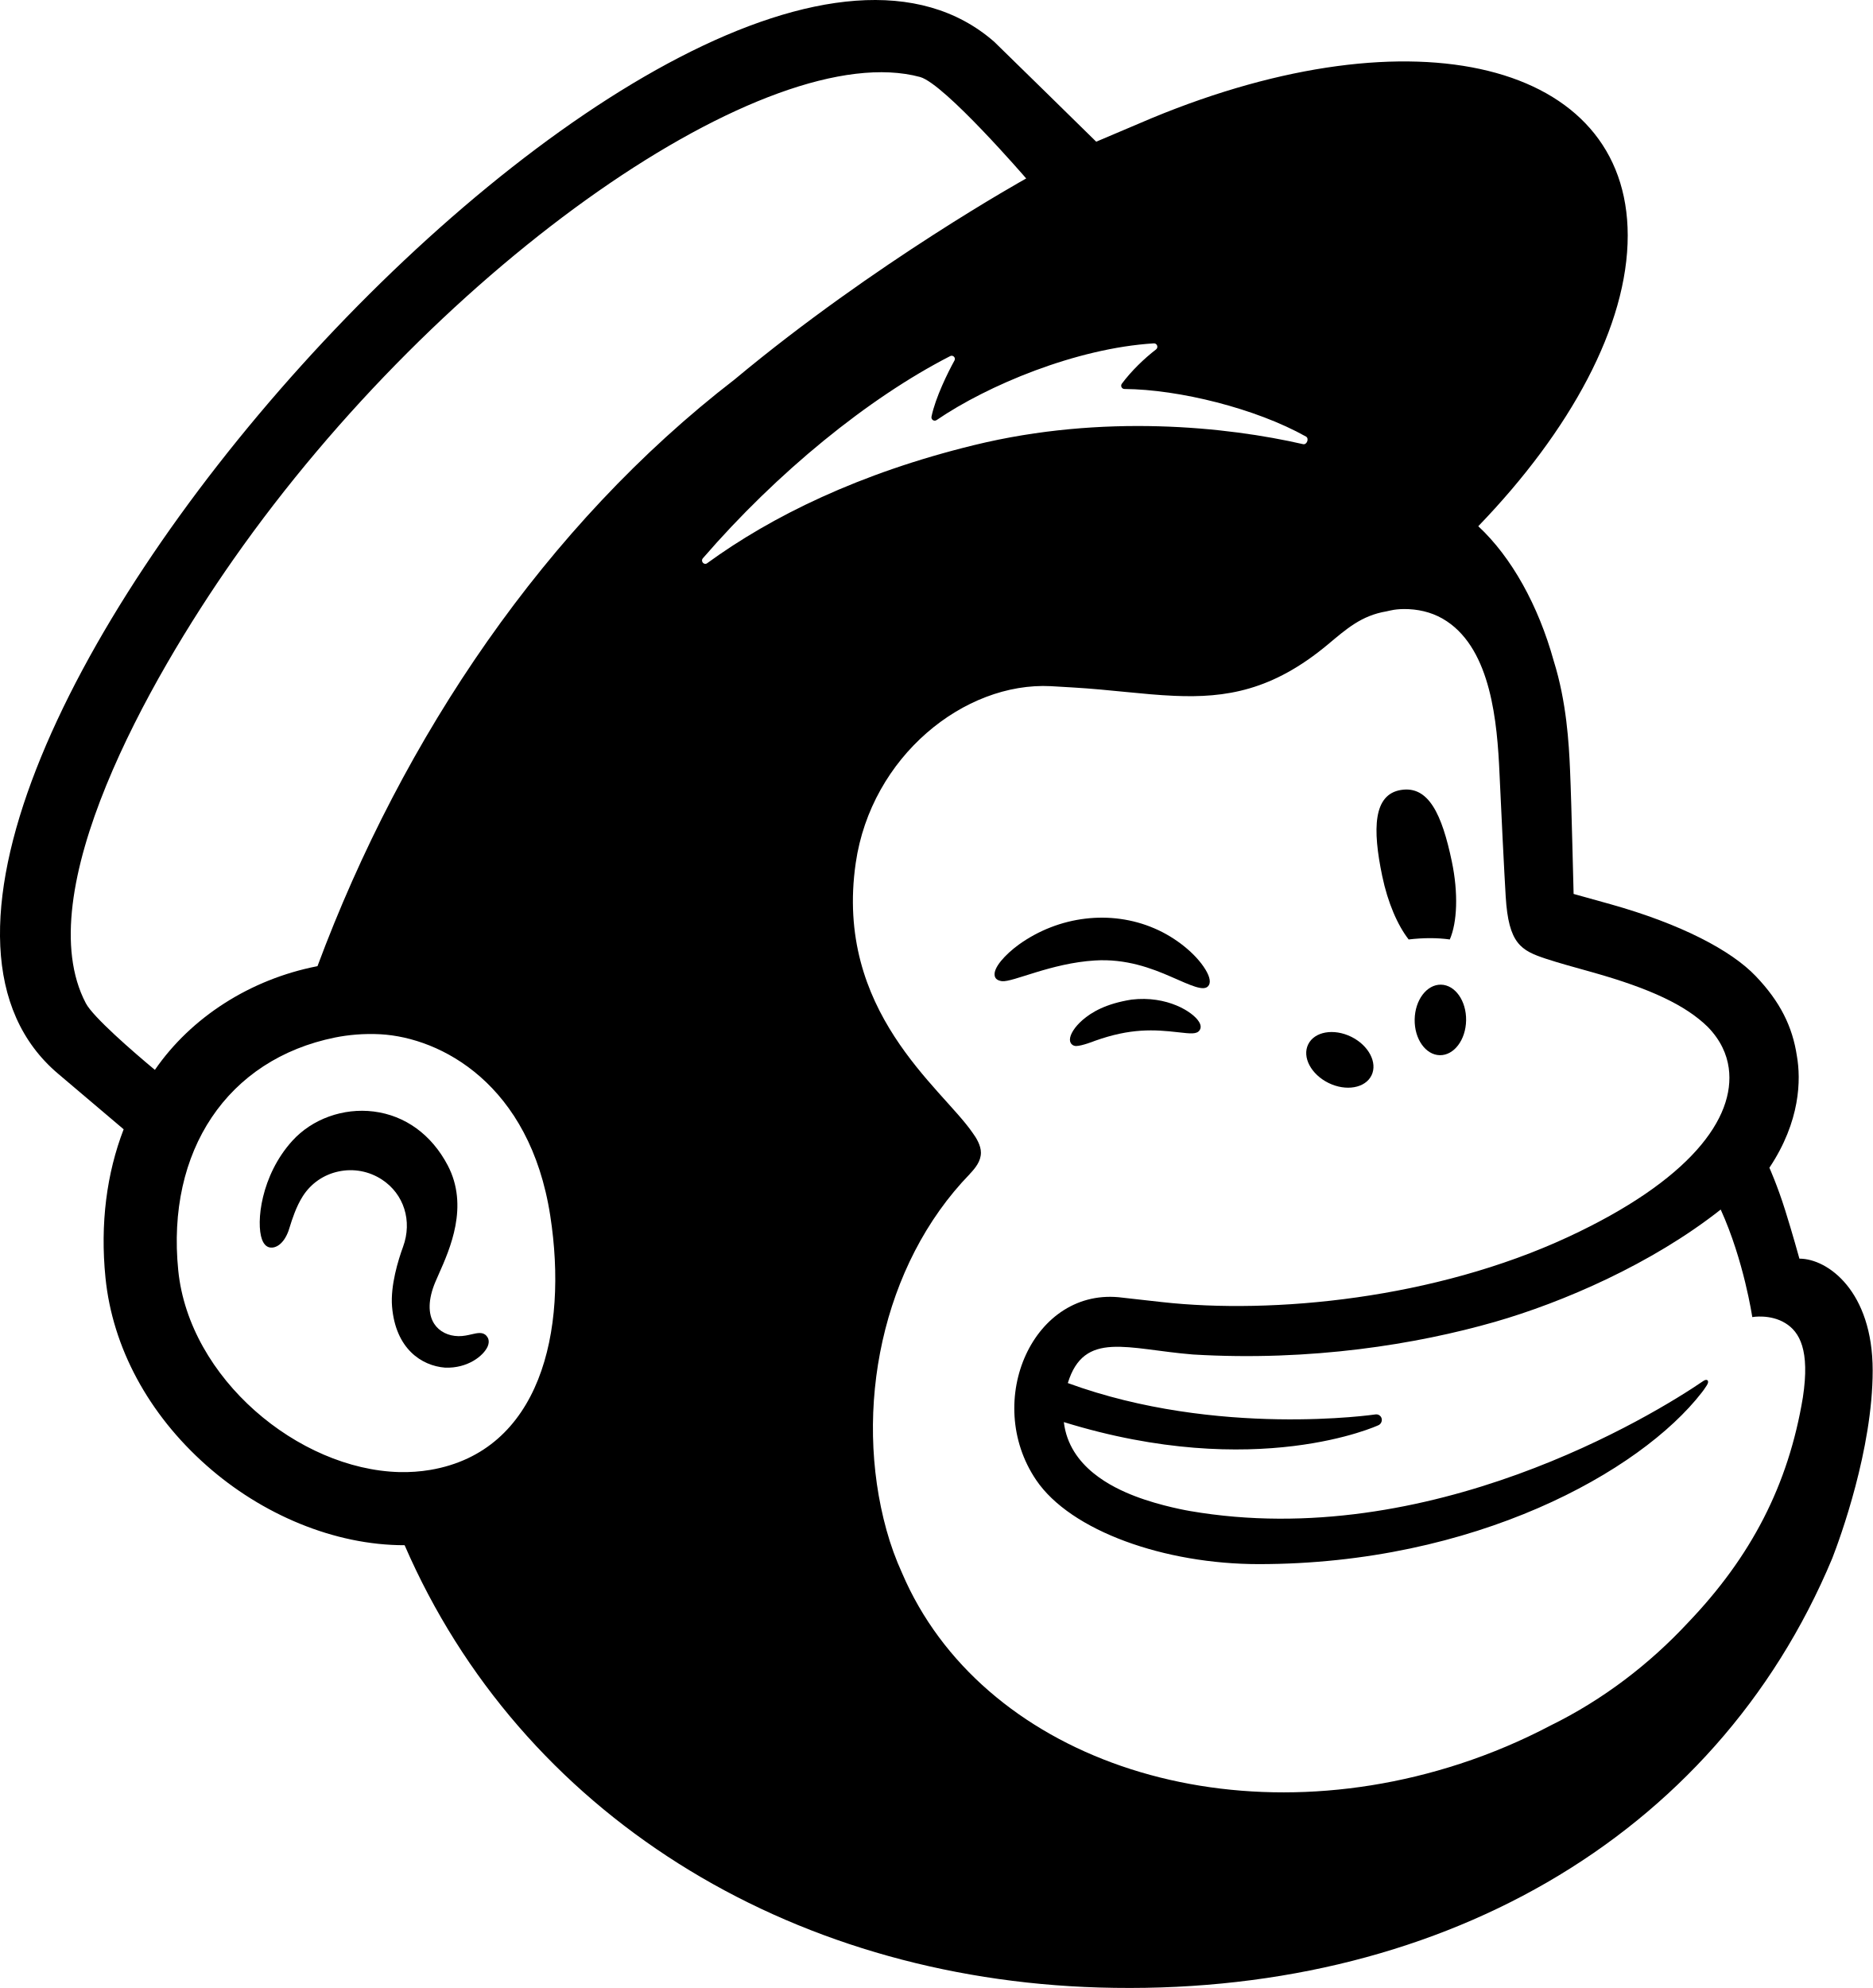
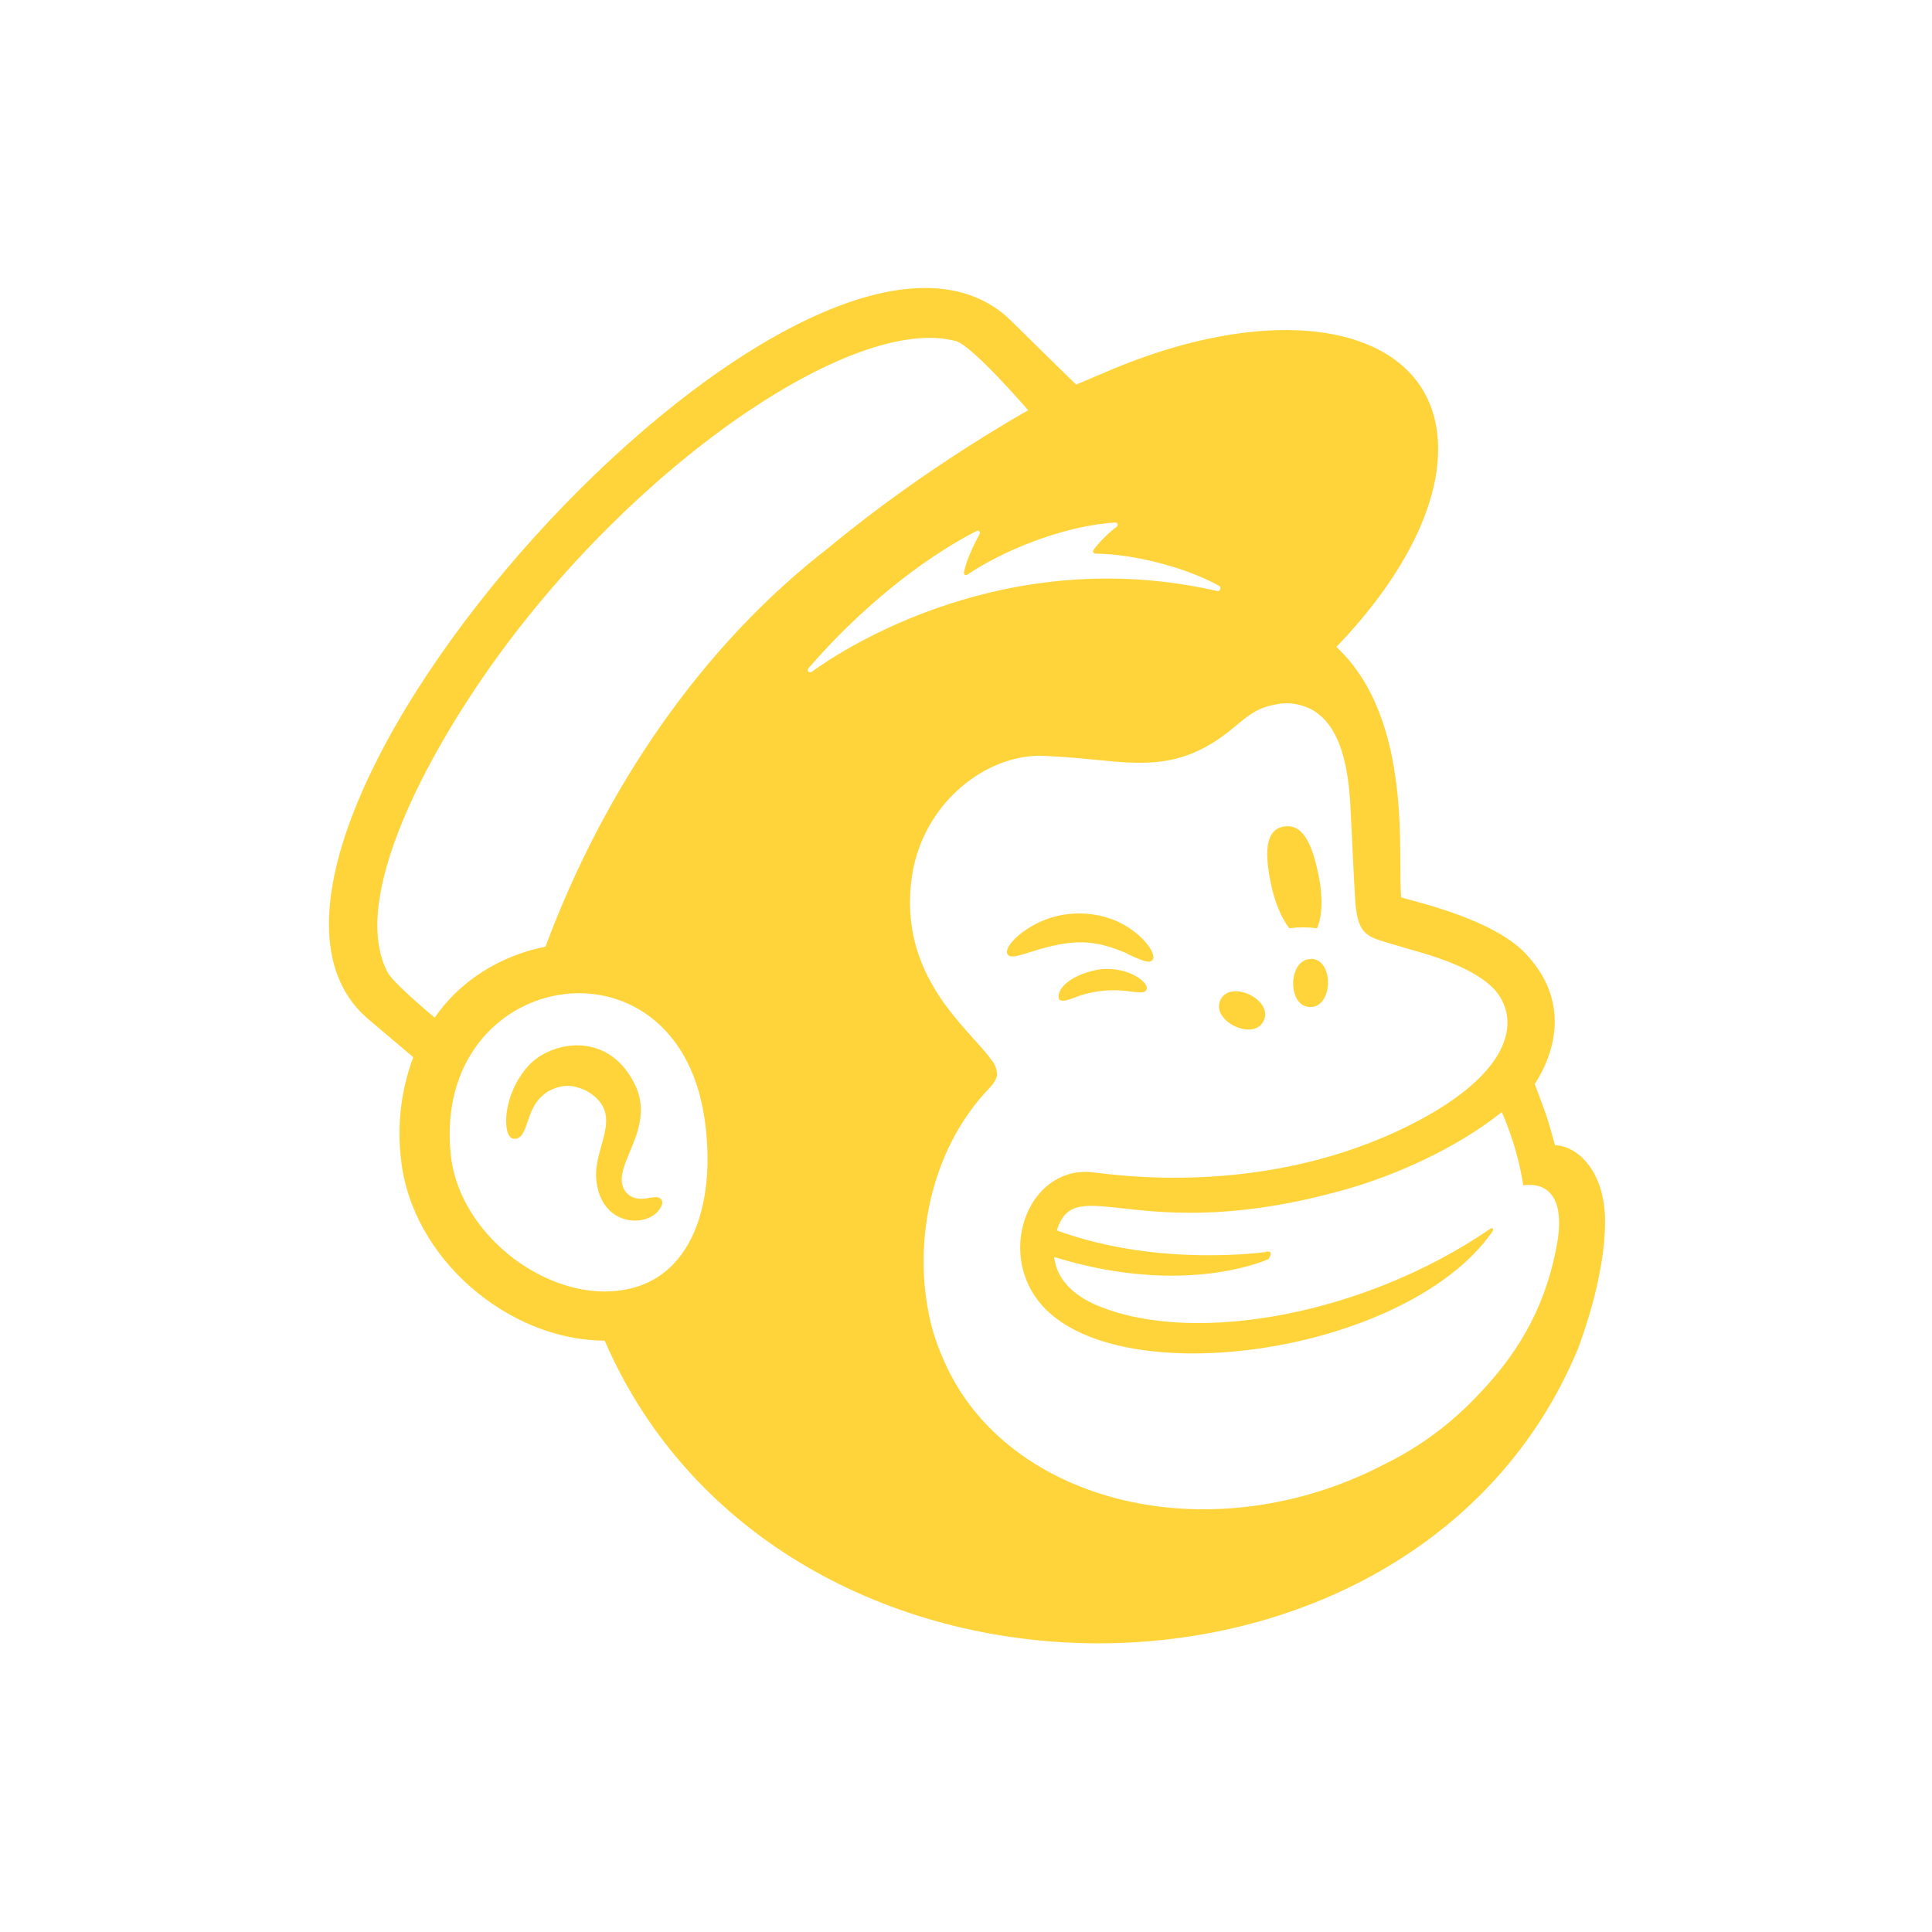
- <svg xmlns="http://www.w3.org/2000/svg" viewBox="0 0 230.81 244.96" fill="currentColor">
-   <path d="M173.62,115.76c1.79-0.21,3.5-0.22,5.07,0c0.91-2.09,1.07-5.69,0.25-9.61c-1.22-5.83-2.87-9.36-6.27-8.81 c-3.41,0.55-3.53,4.77-2.31,10.6C171.04,111.22,172.26,114.02,173.62,115.76z" />
-   <path d="M144.37,120.37c2.44,1.07,3.94,1.78,4.52,1.16c0.38-0.39,0.26-1.12-0.32-2.07c-1.2-1.96-3.68-3.96-6.3-5.07 c-5.37-2.31-11.77-1.54-16.71,2.01c-1.63,1.19-3.18,2.85-2.96,3.85c0.07,0.33,0.32,0.57,0.89,0.65 c1.34,0.15,6.04-2.22,11.45-2.55C138.77,118.11,141.93,119.3,144.37,120.37z" />
-   <path d="M139.47,123.17c-3.17,0.5-4.93,1.55-6.05,2.52c-0.96,0.84-1.55,1.77-1.55,2.42c0,0.31,0.14,0.49,0.24,0.58 c0.14,0.13,0.32,0.2,0.52,0.2c0.72,0,2.32-0.64,2.32-0.64c4.42-1.58,7.33-1.39,10.22-1.06c1.6,0.18,2.35,0.28,2.7-0.27 c0.1-0.16,0.23-0.5-0.09-1.01C147.05,124.69,143.84,122.65,139.47,123.17z" />
-   <path d="M163.74,133.44c2.16,1.06,4.53,0.64,5.3-0.93c0.77-1.57-0.35-3.7-2.5-4.76c-2.16-1.06-4.53-0.64-5.3,0.93 C160.46,130.25,161.59,132.38,163.74,133.44z" />
-   <path d="M177.6,121.33c-1.75-0.03-3.2,1.89-3.24,4.29c-0.04,2.4,1.35,4.37,3.1,4.4c1.75,0.03,3.2-1.89,3.24-4.29 C180.74,123.33,179.35,121.36,177.6,121.33z" />
-   <path d="M59.98,164.63c-0.44-0.55-1.15-0.38-1.84-0.22c-0.48,0.11-1.03,0.24-1.63,0.23c-1.29-0.02-2.38-0.58-2.99-1.52 c-0.8-1.22-0.75-3.05,0.13-5.14c0.12-0.28,0.26-0.59,0.41-0.94c1.4-3.15,3.76-8.42,1.12-13.45c-1.99-3.78-5.23-6.14-9.12-6.63 c-3.74-0.47-7.59,0.91-10.04,3.62c-3.87,4.27-4.48,10.09-3.73,12.14c0.27,0.75,0.7,0.96,1.02,1c0.66,0.09,1.63-0.39,2.24-2.03 c0.04-0.12,0.1-0.3,0.17-0.53c0.27-0.87,0.78-2.49,1.61-3.78c1-1.56,2.56-2.64,4.39-3.03c1.86-0.4,3.77-0.04,5.36,1 c2.71,1.78,3.76,5.1,2.6,8.27c-0.6,1.64-1.57,4.78-1.36,7.36c0.43,5.22,3.64,7.31,6.53,7.54c2.8,0.11,4.76-1.47,5.26-2.62 C60.39,165.22,60.14,164.81,59.98,164.63z" />
-   <path d="M221.78,155.09c-0.11-0.38-0.8-2.92-1.76-5.98c-0.96-3.06-1.94-5.22-1.94-5.22c3.83-5.74,3.9-10.87,3.39-13.77 c-0.54-3.6-2.04-6.67-5.07-9.84c-3.02-3.17-9.2-6.42-17.89-8.86c-0.99-0.28-4.27-1.18-4.56-1.27 c-0.02-0.19-0.24-10.74-0.44-15.28c-0.14-3.28-0.43-8.39-2.01-13.43c-1.89-6.82-5.19-12.78-9.3-16.6 c11.35-11.76,18.43-24.72,18.42-35.84c-0.03-21.38-26.29-27.85-58.65-14.45c-0.03,0.01-6.81,2.89-6.86,2.91 c-0.03-0.03-12.39-12.16-12.58-12.32C85.65-27.04-29.7,101.18,7.18,132.32l8.06,6.83c-2.09,5.42-2.91,11.62-2.24,18.29 c0.86,8.57,5.28,16.79,12.45,23.13c6.8,6.03,15.74,9.84,24.42,9.83c14.35,33.07,47.14,53.36,85.59,54.5 c41.24,1.23,75.86-18.13,90.37-52.89c0.95-2.44,4.98-13.43,4.98-23.14C230.81,159.13,225.3,155.09,221.78,155.09z M53.04,181.12 c-1.25,0.21-2.53,0.3-3.82,0.27c-12.46-0.33-25.91-11.55-27.25-24.85c-1.48-14.7,6.03-26.01,19.33-28.7 c1.59-0.32,3.51-0.51,5.58-0.4c7.45,0.41,18.43,6.13,20.94,22.36C70.05,164.18,66.52,178.82,53.04,181.12z M39.13,119.05 c-8.28,1.61-15.58,6.3-20.04,12.78c-2.67-2.22-7.64-6.53-8.51-8.21c-7.12-13.53,7.77-39.83,18.18-54.68 c25.72-36.7,66-64.49,84.65-59.45c3.03,0.86,13.07,12.5,13.07,12.5s-18.64,10.34-35.93,24.76 C67.27,64.69,49.67,90.76,39.13,119.05z M169.88,175.62c0.27-0.11,0.46-0.42,0.43-0.73c-0.04-0.38-0.38-0.65-0.75-0.61 c0,0-19.51,2.89-37.95-3.86c2.01-6.53,7.35-4.17,15.42-3.52c14.55,0.87,27.58-1.26,37.22-4.02c8.35-2.4,19.31-7.12,27.83-13.84 c2.87,6.31,3.89,13.25,3.89,13.25s2.22-0.4,4.08,0.75c1.76,1.08,3.04,3.33,2.16,9.13c-1.79,10.85-6.4,19.66-14.15,27.76 c-4.72,5.08-10.45,9.5-17,12.71c-3.48,1.83-7.19,3.41-11.1,4.69c-29.22,9.54-59.13-0.95-68.77-23.48 c-0.77-1.69-1.42-3.47-1.93-5.32c-4.11-14.85-0.62-32.66,10.28-43.88c0,0,0,0,0-0.01c0.67-0.71,1.36-1.55,1.36-2.61 c0-0.89-0.56-1.82-1.05-2.48c-3.81-5.53-17.03-14.96-14.38-33.21c1.9-13.11,13.37-22.34,24.06-21.79 c0.9,0.05,1.81,0.1,2.71,0.16c4.63,0.27,8.67,0.87,12.49,1.03c6.38,0.28,12.12-0.65,18.92-6.32c2.29-1.91,4.13-3.57,7.24-4.09 c0.33-0.06,1.14-0.35,2.77-0.27c1.66,0.09,3.24,0.54,4.66,1.49c5.45,3.63,6.22,12.41,6.5,18.83c0.16,3.67,0.6,12.54,0.76,15.09 c0.35,5.82,1.88,6.65,4.97,7.67c1.74,0.57,3.36,1,5.74,1.67c7.21,2.03,11.49,4.08,14.19,6.72c1.61,1.65,2.36,3.4,2.59,5.07 c0.85,6.2-4.82,13.87-19.82,20.83c-16.4,7.61-36.3,9.54-50.05,8.01c-1.05-0.12-4.8-0.54-4.82-0.54 c-11-1.48-17.27,12.73-10.67,22.47c4.25,6.28,15.84,10.36,27.43,10.36c26.58,0,47.01-11.35,54.61-21.15 c0.23-0.29,0.25-0.33,0.61-0.87c0.37-0.56,0.07-0.87-0.4-0.56c-6.21,4.25-33.79,21.11-63.28,16.04c0,0-3.58-0.59-6.86-1.86 c-2.6-1.01-8.04-3.51-8.7-9.1C154.89,182.58,169.88,175.62,169.88,175.62z M132.17,171.17 C132.17,171.17,132.18,171.17,132.17,171.17c0.01,0.01,0.01,0.01,0.01,0.02C132.18,171.18,132.18,171.17,132.17,171.17z M86.63,68.79c9.14-10.57,20.4-19.75,30.48-24.91c0.35-0.18,0.72,0.2,0.53,0.54c-0.8,1.45-2.34,4.55-2.83,6.91 c-0.08,0.37,0.32,0.64,0.63,0.43c6.27-4.28,17.19-8.86,26.76-9.45c0.41-0.03,0.61,0.5,0.28,0.75c-1.46,1.12-3.05,2.66-4.21,4.22 c-0.2,0.27-0.01,0.65,0.32,0.65c6.72,0.05,16.2,2.4,22.37,5.86c0.42,0.23,0.12,1.04-0.35,0.94c-9.34-2.14-24.64-3.77-40.53,0.11 c-14.18,3.46-25.01,8.8-32.91,14.55C86.79,69.69,86.31,69.17,86.63,68.79z" />
+ <svg xmlns="http://www.w3.org/2000/svg" viewBox="0 0 640 640">
+   <path fill="rgb(255, 212, 59)" d="M427 307.5C430.1 307.1 433.2 307.1 436.3 307.5C438 303.7 438.3 297.1 436.8 289.9C434.6 279.2 431.5 272.8 425.3 273.8C419.1 274.8 418.8 282.5 421.1 293.2C422.4 299.2 424.6 304.3 427.1 307.5L427.1 307.5zM373.4 316C377.9 318 380.6 319.3 381.7 318.1C383.6 316.2 378.2 308.7 369.6 305C364.6 302.9 359.2 302.2 353.8 302.8C348.4 303.4 343.3 305.5 339 308.6C336 310.8 333.2 313.8 333.6 315.7C334.5 319.4 343.6 313 356.2 312.2C363.2 311.8 369 314 373.5 315.9L373.5 315.9zM364.4 321.1C355.3 322.5 349.4 327.6 350.9 331.2C351.8 331.5 352.1 332 356.1 330.4C362.1 328.1 368.5 327.5 374.8 328.5C377.7 328.8 379.1 329 379.7 328C381.2 325.8 374 320 364.3 321.1L364.3 321.1zM418.6 338.2C422 331.3 407.7 324.3 404.3 331.2C400.9 338.1 415.2 345.1 418.6 338.2L418.6 338.2zM434.3 317.7C426.6 317.6 426.3 333.5 434 333.6C441.7 333.7 442 317.8 434.3 317.6L434.3 317.6zM215.5 396.7C214.2 397 209.5 398.2 207 394.4C201.8 386.4 218.1 374 210 358.6C200.9 341.1 182.2 345.1 175 353.1C166.3 362.7 166.3 376.6 170 377.2C174.3 377.8 174.1 370.7 177.4 365.6C178.3 364.2 179.5 363 180.9 362C182.3 361 183.9 360.4 185.5 360C187.1 359.6 188.9 359.6 190.5 360C192.1 360.4 193.8 361 195.2 361.9C206.8 369.5 196.6 379.7 197.5 390.5C198.9 407.2 215.9 406.9 219.1 399.5C219.3 399.1 219.4 398.7 219.4 398.3C219.4 397.9 219.2 397.5 218.9 397.2C218.9 398.1 219.6 395.9 215.5 396.8L215.5 396.8zM515.2 379.6C511.9 367.9 512.6 370.4 508.4 359.1C510.8 355.4 523.7 335.1 505.3 315.8C494.9 304.9 471.4 299.3 464.2 297.3C462.7 285.9 468.8 238.6 442.7 214.3C463.5 192.7 476.5 169 476.4 148.6C476.3 109.4 428.2 97.6 369 122.1L356.5 127.4C356.4 127.4 333.8 105.1 333.4 104.8C265.9 45.9 54.6 280.7 122.1 337.7L136.9 350.2C132.9 360.9 131.5 372.4 132.8 383.7C136.2 417.1 168.8 444.1 200.3 444.1C258 577.2 468.2 577.4 522.6 447.1C524.3 442.6 531.7 422.5 531.7 404.7C531.7 386.9 521.6 379.4 515.2 379.4L515.2 379.4zM199.2 427.8C176.4 427.2 151.7 406.7 149.3 382.3C143.1 321 223.6 307 233.3 370C237.8 399.6 228.6 428.5 199.2 427.8L199.2 427.8zM180.7 313.6C165.5 316.6 152.2 325.1 144 337.1C139.1 333 130 325.1 128.4 322.1C115.4 297.3 142.6 249.1 161.7 221.9C208.8 154.7 282.6 103.8 316.7 113C322.2 114.6 340.6 135.9 340.6 135.9C340.6 135.9 306.5 154.8 274.8 181.2C232.2 214 200 261.7 180.7 313.6zM419.6 414.7C419.6 414.7 383.9 420 350.1 407.6C356.3 387.4 377.1 413.7 446.5 393.8C461.8 389.4 481.9 380.8 497.5 368.4C500.9 376.2 503.3 384.3 504.6 392.7C508.3 392 518.8 392.2 516 410.8C512.7 430.7 504.3 446.8 490.1 461.6C481.2 471.2 470.7 479.1 458.9 484.9C452.4 488.3 445.6 491.2 438.6 493.5C385.1 511 330.3 491.8 312.6 450.5C311.2 447.4 310 444.1 309 440.8C301.5 413.6 307.9 381 327.8 360.4C329 359.1 330.3 357.5 330.3 355.6C330.1 353.9 329.5 352.3 328.4 351.1C321.4 341 297.2 323.7 302.1 290.3C305.6 266.3 326.6 249.4 346.2 250.4L351.2 250.7C359.7 251.2 367.1 252.3 374.1 252.6C385.8 253.1 396.3 251.4 408.7 241C412.9 237.5 416.3 234.5 422 233.5C424.3 232.9 426.7 232.8 429 233.2C431.3 233.6 433.6 234.4 435.6 235.7C445.6 242.3 447 258.4 447.5 270.2C447.8 276.9 448.6 293.2 448.9 297.8C449.5 308.5 452.3 310 458 311.8C461.2 312.8 464.2 313.6 468.5 314.9C481.7 318.6 489.5 322.4 494.5 327.2C497 329.7 498.7 333 499.2 336.5C500.8 347.9 490.4 361.9 462.9 374.7C416.2 396.4 369.2 389.1 362.4 388.4C342.2 385.7 330.8 411.7 342.9 429.5C365.5 462.9 465.3 449.5 494.3 408.1C495 407.1 494.4 406.5 493.6 407.1C451.8 435.7 396.5 445.3 365.1 433.1C360.3 431.3 350.4 426.7 349.2 416.4C392.8 429.9 420.2 417.1 420.2 417.1C420.2 417.1 422.2 414.3 419.6 414.6zM267.7 221.5C284.4 202.1 305.1 185.3 323.5 175.9C323.6 175.8 323.8 175.8 324 175.8C324.2 175.8 324.3 175.9 324.4 176C324.5 176.1 324.6 176.3 324.6 176.4C324.6 176.5 324.6 176.7 324.5 176.9C323 179.6 320.2 185.2 319.3 189.6C319.3 189.7 319.3 189.9 319.3 190C319.3 190.1 319.5 190.3 319.6 190.4C319.7 190.5 319.9 190.5 320 190.5C320.1 190.5 320.3 190.5 320.4 190.4C331.9 182.6 351.9 174.2 369.4 173.1C369.6 173.1 369.7 173.1 369.9 173.2C370.1 173.3 370.1 173.4 370.2 173.6C370.3 173.8 370.3 173.9 370.2 174.1C370.1 174.3 370.1 174.4 369.9 174.5C367 176.7 364.4 179.3 362.2 182.2C362.1 182.3 362.1 182.4 362.1 182.6C362.1 182.8 362.1 182.9 362.2 183C362.3 183.1 362.4 183.2 362.5 183.3C362.6 183.4 362.7 183.4 362.9 183.4C375.2 183.5 392.6 187.8 403.9 194.1C404.7 194.5 404.1 196 403.3 195.8C333.8 179.9 280.2 214.3 268.8 222.6C268.6 222.7 268.5 222.7 268.3 222.7C268.1 222.7 268 222.6 267.8 222.5C267.6 222.4 267.6 222.2 267.6 222C267.6 221.8 267.7 221.6 267.8 221.5L267.7 221.5z" />
</svg>
